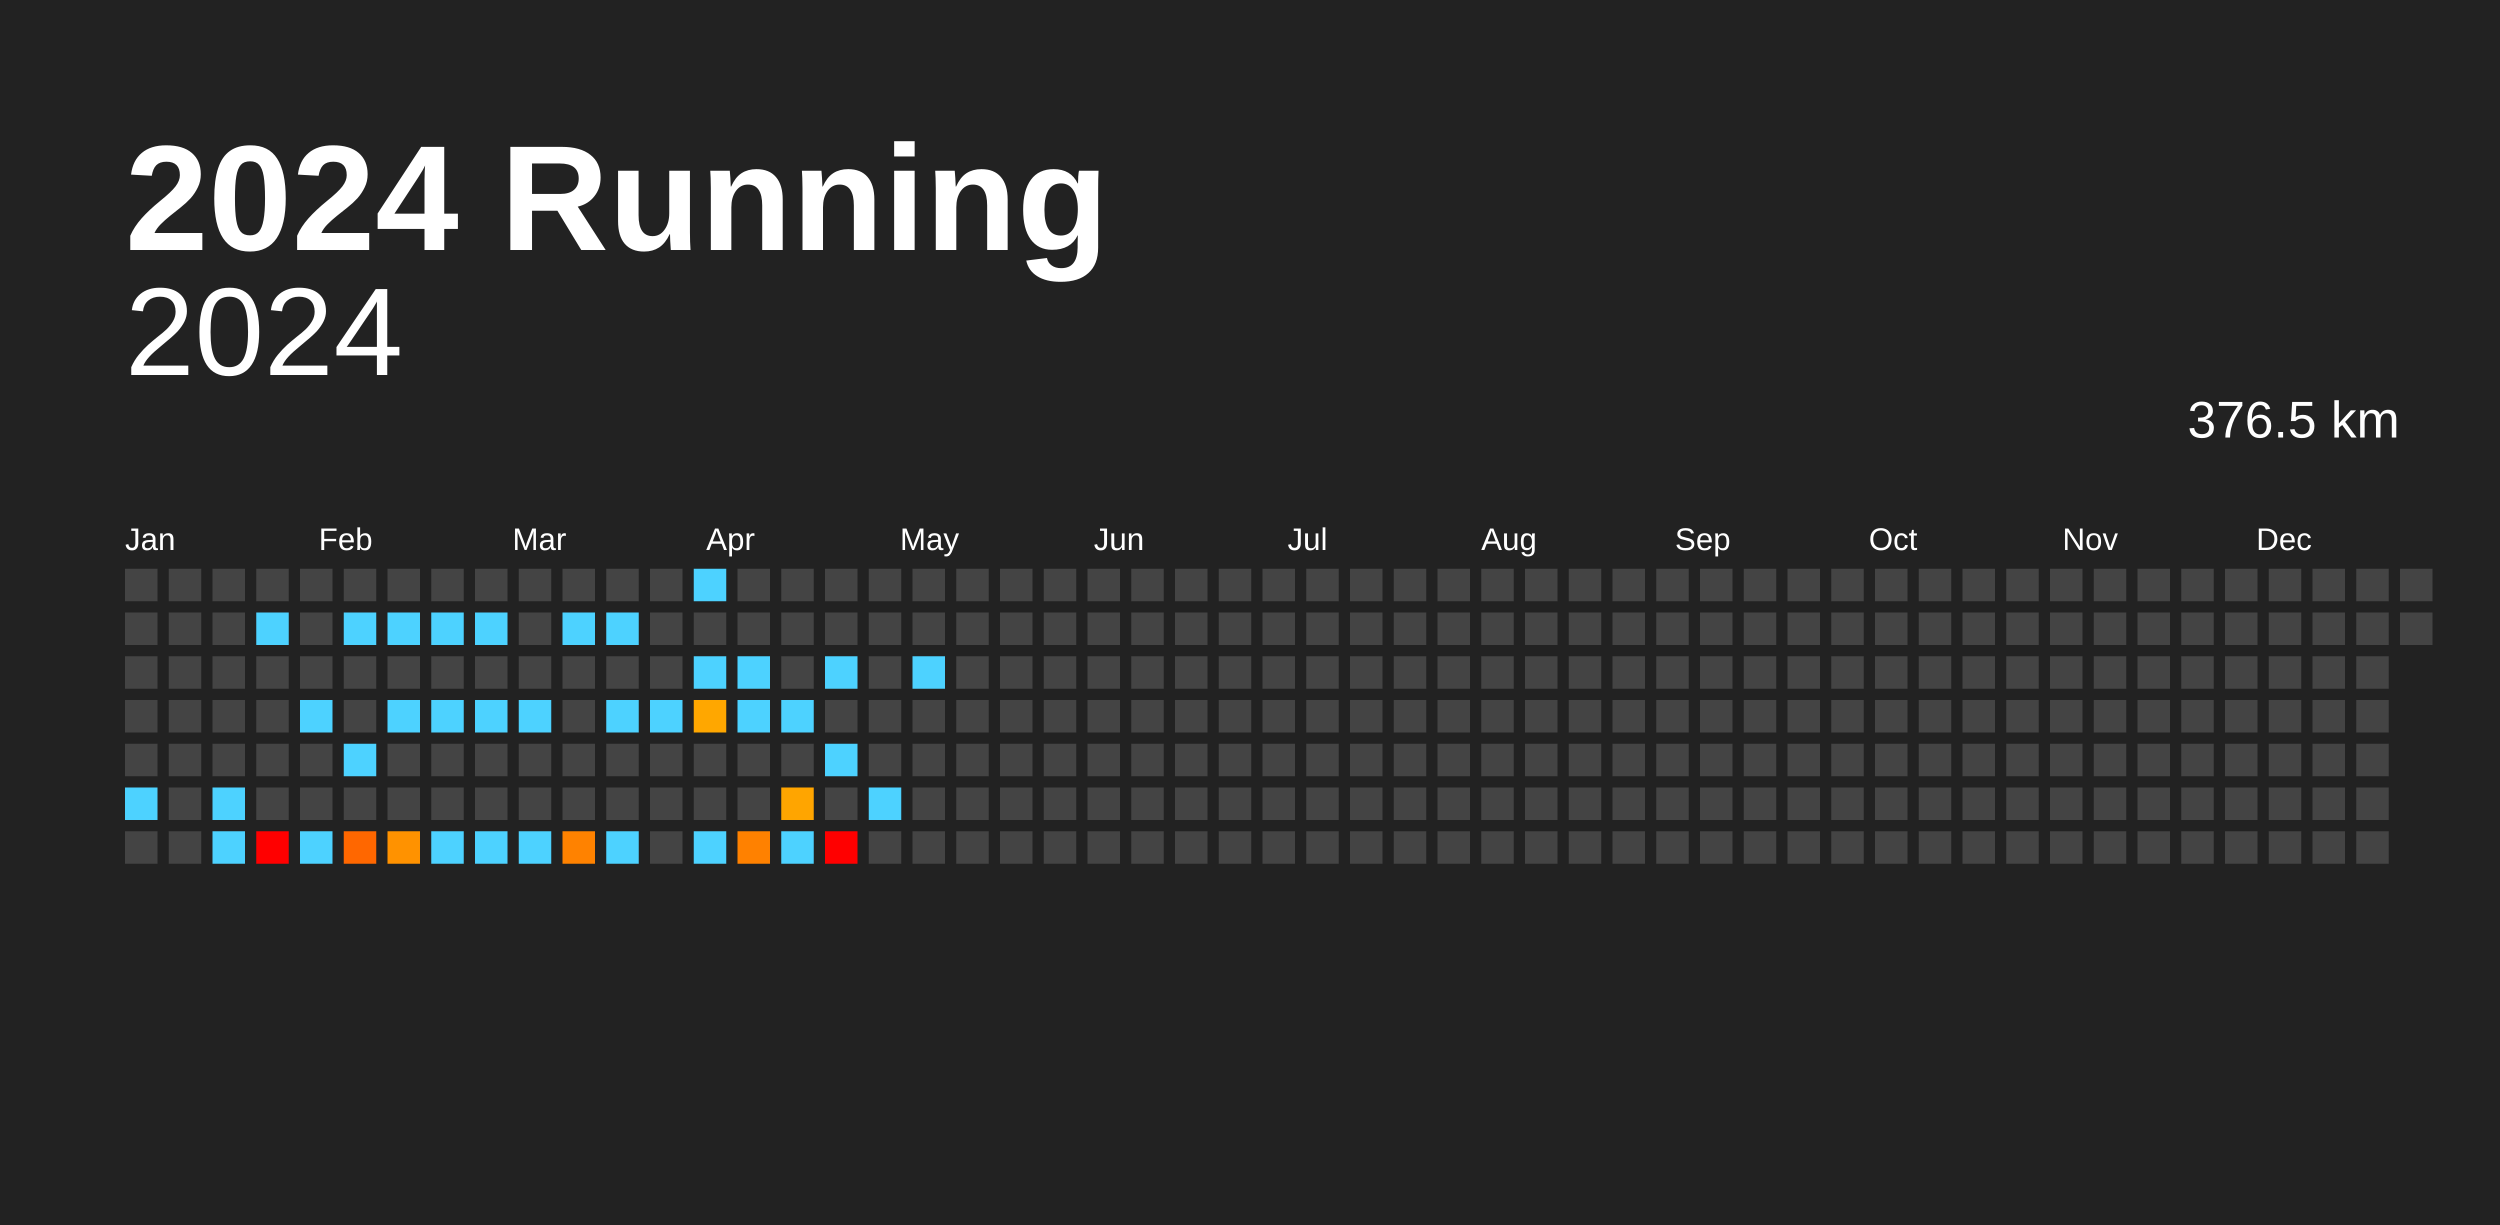
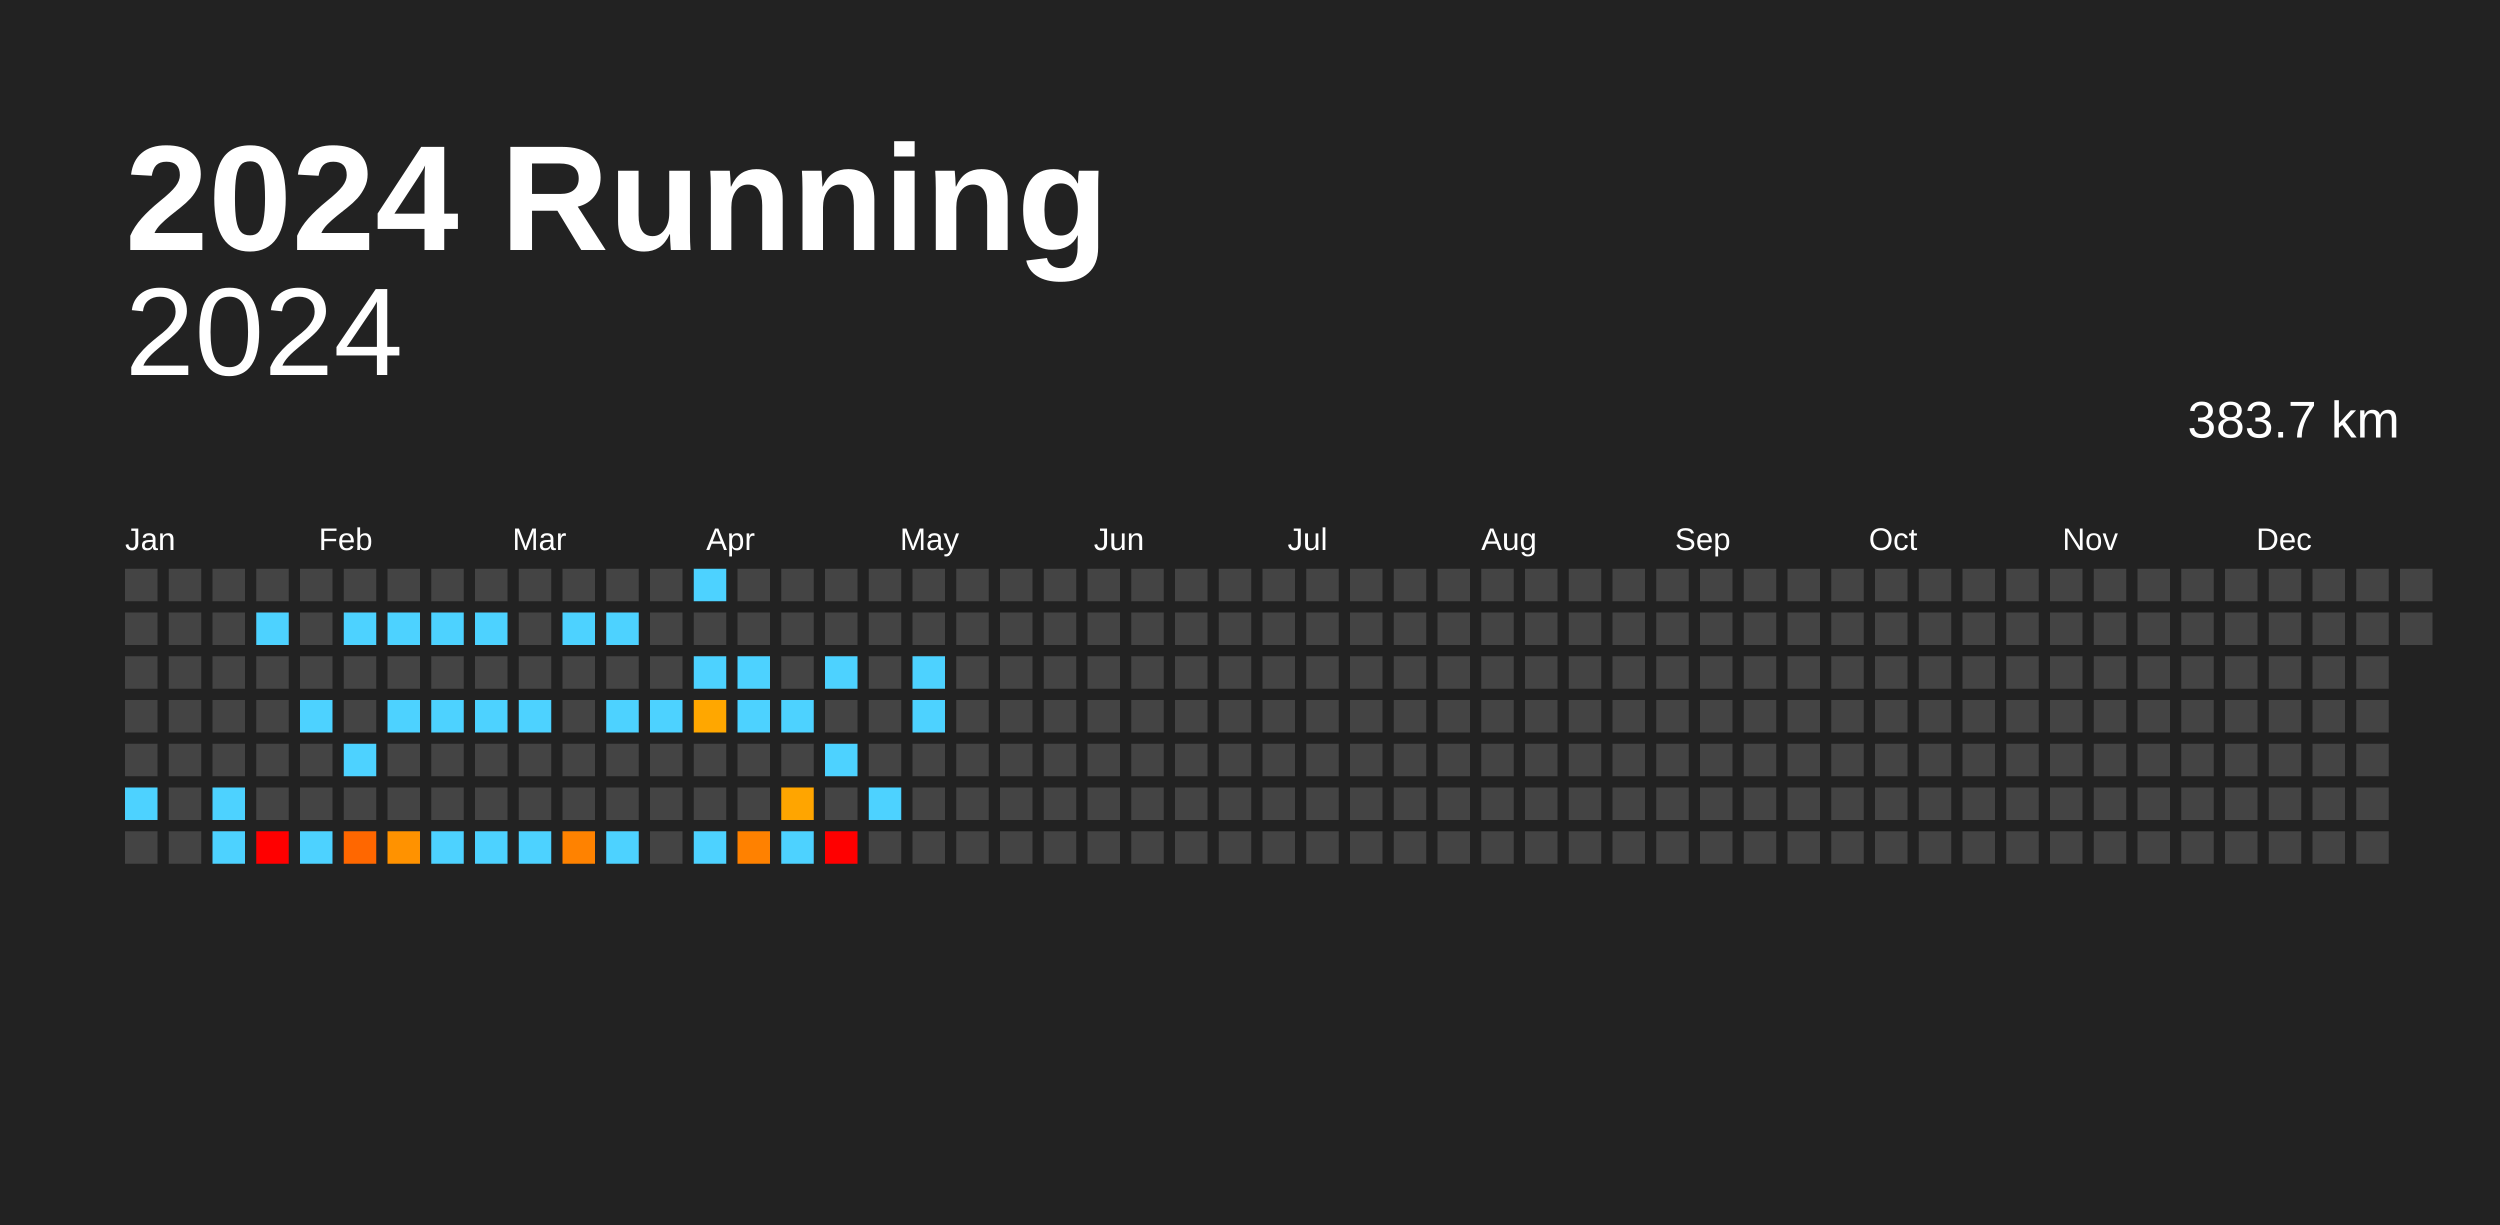
<svg xmlns="http://www.w3.org/2000/svg" baseProfile="full" height="98mm" version="1.1" viewBox="0,0,200,98" width="200mm">
  <defs />
  <rect fill="#222222" height="98" width="200" x="0" y="0" />
  <text fill="#FFFFFF" style="font-size:12px; font-family:Arial; font-weight:bold;" x="10" y="20">2024 Running</text>
  <text alignment-baseline="hanging" fill="#FFFFFF" style="font-size:10.0px; font-family:Arial;" x="10" y="30">2024</text>
-   <text alignment-baseline="hanging" fill="#FFFFFF" style="font-size:4.125px; font-family:Arial;" x="175" y="35">376.5 km</text>
+   <text alignment-baseline="hanging" fill="#FFFFFF" style="font-size:4.125px; font-family:Arial;" x="175" y="35">383.7 km</text>
  <text fill="#FFFFFF" style="font-size:2.5px; font-family:Arial" x="10.0" y="44">Jan</text>
  <text fill="#FFFFFF" style="font-size:2.5px; font-family:Arial" x="25.5" y="44">Feb</text>
  <text fill="#FFFFFF" style="font-size:2.5px; font-family:Arial" x="41.0" y="44">Mar</text>
  <text fill="#FFFFFF" style="font-size:2.5px; font-family:Arial" x="56.5" y="44">Apr</text>
  <text fill="#FFFFFF" style="font-size:2.5px; font-family:Arial" x="72.0" y="44">May</text>
  <text fill="#FFFFFF" style="font-size:2.5px; font-family:Arial" x="87.5" y="44">Jun</text>
  <text fill="#FFFFFF" style="font-size:2.5px; font-family:Arial" x="103.0" y="44">Jul</text>
  <text fill="#FFFFFF" style="font-size:2.5px; font-family:Arial" x="118.5" y="44">Aug</text>
  <text fill="#FFFFFF" style="font-size:2.5px; font-family:Arial" x="134.0" y="44">Sep</text>
  <text fill="#FFFFFF" style="font-size:2.5px; font-family:Arial" x="149.5" y="44">Oct</text>
  <text fill="#FFFFFF" style="font-size:2.5px; font-family:Arial" x="165.0" y="44">Nov</text>
  <text fill="#FFFFFF" style="font-size:2.5px; font-family:Arial" x="180.5" y="44">Dec</text>
  <rect fill="#444444" height="2.6" width="2.6" x="10.0" y="45.5" />
  <rect fill="#444444" height="2.6" width="2.6" x="10.0" y="49.0" />
  <rect fill="#444444" height="2.6" width="2.6" x="10.0" y="52.5" />
  <rect fill="#444444" height="2.6" width="2.6" x="10.0" y="56.0" />
  <rect fill="#444444" height="2.6" width="2.6" x="10.0" y="59.5" />
  <rect fill="#4dd2ff" height="2.6" width="2.6" x="10.0" y="63.0" />
  <rect fill="#444444" height="2.6" width="2.6" x="10.0" y="66.5" />
  <rect fill="#444444" height="2.6" width="2.6" x="13.5" y="45.5" />
  <rect fill="#444444" height="2.6" width="2.6" x="13.5" y="49.0" />
  <rect fill="#444444" height="2.6" width="2.6" x="13.5" y="52.5" />
  <rect fill="#444444" height="2.6" width="2.6" x="13.5" y="56.0" />
  <rect fill="#444444" height="2.6" width="2.6" x="13.5" y="59.5" />
  <rect fill="#444444" height="2.6" width="2.6" x="13.5" y="63.0" />
  <rect fill="#444444" height="2.6" width="2.6" x="13.5" y="66.5" />
  <rect fill="#444444" height="2.6" width="2.6" x="17.0" y="45.5" />
  <rect fill="#444444" height="2.6" width="2.6" x="17.0" y="49.0" />
  <rect fill="#444444" height="2.6" width="2.6" x="17.0" y="52.5" />
  <rect fill="#444444" height="2.6" width="2.6" x="17.0" y="56.0" />
  <rect fill="#444444" height="2.6" width="2.6" x="17.0" y="59.5" />
  <rect fill="#4dd2ff" height="2.6" width="2.6" x="17.0" y="63.0" />
  <rect fill="#4dd2ff" height="2.6" width="2.6" x="17.0" y="66.5" />
  <rect fill="#444444" height="2.6" width="2.6" x="20.5" y="45.5" />
  <rect fill="#4dd2ff" height="2.6" width="2.6" x="20.5" y="49.0" />
  <rect fill="#444444" height="2.6" width="2.6" x="20.5" y="52.5" />
  <rect fill="#444444" height="2.6" width="2.6" x="20.5" y="56.0" />
  <rect fill="#444444" height="2.6" width="2.6" x="20.5" y="59.5" />
  <rect fill="#444444" height="2.6" width="2.6" x="20.5" y="63.0" />
  <rect fill="red" height="2.6" width="2.6" x="20.5" y="66.5" />
  <rect fill="#444444" height="2.6" width="2.6" x="24.0" y="45.5" />
  <rect fill="#444444" height="2.6" width="2.6" x="24.0" y="49.0" />
  <rect fill="#444444" height="2.6" width="2.6" x="24.0" y="52.5" />
  <rect fill="#4dd2ff" height="2.6" width="2.6" x="24.0" y="56.0" />
  <rect fill="#444444" height="2.6" width="2.6" x="24.0" y="59.5" />
  <rect fill="#444444" height="2.6" width="2.6" x="24.0" y="63.0" />
  <rect fill="#4dd2ff" height="2.6" width="2.6" x="24.0" y="66.5" />
  <rect fill="#444444" height="2.6" width="2.6" x="27.5" y="45.5" />
  <rect fill="#4dd2ff" height="2.6" width="2.6" x="27.5" y="49.0" />
  <rect fill="#444444" height="2.6" width="2.6" x="27.5" y="52.5" />
  <rect fill="#444444" height="2.6" width="2.6" x="27.5" y="56.0" />
  <rect fill="#4dd2ff" height="2.6" width="2.6" x="27.5" y="59.5" />
  <rect fill="#444444" height="2.6" width="2.6" x="27.5" y="63.0" />
  <rect fill="#ff6700" height="2.6" width="2.6" x="27.5" y="66.5" />
  <rect fill="#444444" height="2.6" width="2.6" x="31.0" y="45.5" />
  <rect fill="#4dd2ff" height="2.6" width="2.6" x="31.0" y="49.0" />
  <rect fill="#444444" height="2.6" width="2.6" x="31.0" y="52.5" />
  <rect fill="#4dd2ff" height="2.6" width="2.6" x="31.0" y="56.0" />
  <rect fill="#444444" height="2.6" width="2.6" x="31.0" y="59.5" />
  <rect fill="#444444" height="2.6" width="2.6" x="31.0" y="63.0" />
  <rect fill="#ff9200" height="2.6" width="2.6" x="31.0" y="66.5" />
  <rect fill="#444444" height="2.6" width="2.6" x="34.5" y="45.5" />
  <rect fill="#4dd2ff" height="2.6" width="2.6" x="34.5" y="49.0" />
  <rect fill="#444444" height="2.6" width="2.6" x="34.5" y="52.5" />
  <rect fill="#4dd2ff" height="2.6" width="2.6" x="34.5" y="56.0" />
  <rect fill="#444444" height="2.6" width="2.6" x="34.5" y="59.5" />
  <rect fill="#444444" height="2.6" width="2.6" x="34.5" y="63.0" />
  <rect fill="#4dd2ff" height="2.6" width="2.6" x="34.5" y="66.5" />
  <rect fill="#444444" height="2.6" width="2.6" x="38.0" y="45.5" />
  <rect fill="#4dd2ff" height="2.6" width="2.6" x="38.0" y="49.0" />
  <rect fill="#444444" height="2.6" width="2.6" x="38.0" y="52.5" />
  <rect fill="#4dd2ff" height="2.6" width="2.6" x="38.0" y="56.0" />
  <rect fill="#444444" height="2.6" width="2.6" x="38.0" y="59.5" />
  <rect fill="#444444" height="2.6" width="2.6" x="38.0" y="63.0" />
  <rect fill="#4dd2ff" height="2.6" width="2.6" x="38.0" y="66.5" />
  <rect fill="#444444" height="2.6" width="2.6" x="41.5" y="45.5" />
  <rect fill="#444444" height="2.6" width="2.6" x="41.5" y="49.0" />
  <rect fill="#444444" height="2.6" width="2.6" x="41.5" y="52.5" />
  <rect fill="#4dd2ff" height="2.6" width="2.6" x="41.5" y="56.0" />
  <rect fill="#444444" height="2.6" width="2.6" x="41.5" y="59.5" />
  <rect fill="#444444" height="2.6" width="2.6" x="41.5" y="63.0" />
  <rect fill="#4dd2ff" height="2.6" width="2.6" x="41.5" y="66.5" />
  <rect fill="#444444" height="2.6" width="2.6" x="45.0" y="45.5" />
  <rect fill="#4dd2ff" height="2.6" width="2.6" x="45.0" y="49.0" />
  <rect fill="#444444" height="2.6" width="2.6" x="45.0" y="52.5" />
  <rect fill="#444444" height="2.6" width="2.6" x="45.0" y="56.0" />
  <rect fill="#444444" height="2.6" width="2.6" x="45.0" y="59.5" />
  <rect fill="#444444" height="2.6" width="2.6" x="45.0" y="63.0" />
  <rect fill="#ff8200" height="2.6" width="2.6" x="45.0" y="66.5" />
  <rect fill="#444444" height="2.6" width="2.6" x="48.5" y="45.5" />
  <rect fill="#4dd2ff" height="2.6" width="2.6" x="48.5" y="49.0" />
  <rect fill="#444444" height="2.6" width="2.6" x="48.5" y="52.5" />
  <rect fill="#4dd2ff" height="2.6" width="2.6" x="48.5" y="56.0" />
  <rect fill="#444444" height="2.6" width="2.6" x="48.5" y="59.5" />
  <rect fill="#444444" height="2.6" width="2.6" x="48.5" y="63.0" />
  <rect fill="#4dd2ff" height="2.6" width="2.6" x="48.5" y="66.5" />
  <rect fill="#444444" height="2.6" width="2.6" x="52.0" y="45.5" />
  <rect fill="#444444" height="2.6" width="2.6" x="52.0" y="49.0" />
  <rect fill="#444444" height="2.6" width="2.6" x="52.0" y="52.5" />
  <rect fill="#4dd2ff" height="2.6" width="2.6" x="52.0" y="56.0" />
  <rect fill="#444444" height="2.6" width="2.6" x="52.0" y="59.5" />
  <rect fill="#444444" height="2.6" width="2.6" x="52.0" y="63.0" />
  <rect fill="#444444" height="2.6" width="2.6" x="52.0" y="66.5" />
  <rect fill="#4dd2ff" height="2.6" width="2.6" x="55.5" y="45.5" />
  <rect fill="#444444" height="2.6" width="2.6" x="55.5" y="49.0" />
  <rect fill="#4dd2ff" height="2.6" width="2.6" x="55.5" y="52.5" />
  <rect fill="#ffa700" height="2.6" width="2.6" x="55.5" y="56.0" />
  <rect fill="#444444" height="2.6" width="2.6" x="55.5" y="59.5" />
  <rect fill="#444444" height="2.6" width="2.6" x="55.5" y="63.0" />
  <rect fill="#4dd2ff" height="2.6" width="2.6" x="55.5" y="66.5" />
  <rect fill="#444444" height="2.6" width="2.6" x="59.0" y="45.5" />
  <rect fill="#444444" height="2.6" width="2.6" x="59.0" y="49.0" />
  <rect fill="#4dd2ff" height="2.6" width="2.6" x="59.0" y="52.5" />
  <rect fill="#4dd2ff" height="2.6" width="2.6" x="59.0" y="56.0" />
  <rect fill="#444444" height="2.6" width="2.6" x="59.0" y="59.5" />
  <rect fill="#444444" height="2.6" width="2.6" x="59.0" y="63.0" />
  <rect fill="#ff8100" height="2.6" width="2.6" x="59.0" y="66.5" />
  <rect fill="#444444" height="2.6" width="2.6" x="62.5" y="45.5" />
  <rect fill="#444444" height="2.6" width="2.6" x="62.5" y="49.0" />
  <rect fill="#444444" height="2.6" width="2.6" x="62.5" y="52.5" />
  <rect fill="#4dd2ff" height="2.6" width="2.6" x="62.5" y="56.0" />
  <rect fill="#444444" height="2.6" width="2.6" x="62.5" y="59.5" />
  <rect fill="#ffa500" height="2.6" width="2.6" x="62.5" y="63.0" />
  <rect fill="#4dd2ff" height="2.6" width="2.6" x="62.5" y="66.5" />
  <rect fill="#444444" height="2.6" width="2.6" x="66.0" y="45.5" />
  <rect fill="#444444" height="2.6" width="2.6" x="66.0" y="49.0" />
  <rect fill="#4dd2ff" height="2.6" width="2.6" x="66.0" y="52.5" />
  <rect fill="#444444" height="2.6" width="2.6" x="66.0" y="56.0" />
  <rect fill="#4dd2ff" height="2.6" width="2.6" x="66.0" y="59.5" />
  <rect fill="#444444" height="2.6" width="2.6" x="66.0" y="63.0" />
  <rect fill="red" height="2.6" width="2.6" x="66.0" y="66.5" />
  <rect fill="#444444" height="2.6" width="2.6" x="69.5" y="45.5" />
  <rect fill="#444444" height="2.6" width="2.6" x="69.5" y="49.0" />
  <rect fill="#444444" height="2.6" width="2.6" x="69.5" y="52.5" />
  <rect fill="#444444" height="2.6" width="2.6" x="69.5" y="56.0" />
  <rect fill="#444444" height="2.6" width="2.6" x="69.5" y="59.5" />
  <rect fill="#4dd2ff" height="2.6" width="2.6" x="69.5" y="63.0" />
  <rect fill="#444444" height="2.6" width="2.6" x="69.5" y="66.5" />
  <rect fill="#444444" height="2.6" width="2.6" x="73.0" y="45.5" />
  <rect fill="#444444" height="2.6" width="2.6" x="73.0" y="49.0" />
  <rect fill="#4dd2ff" height="2.6" width="2.6" x="73.0" y="52.5" />
-   <rect fill="#444444" height="2.6" width="2.6" x="73.0" y="56.0" />
+   <rect fill="#4dd2ff" height="2.6" width="2.6" x="73.0" y="56.0" />
  <rect fill="#444444" height="2.6" width="2.6" x="73.0" y="59.5" />
  <rect fill="#444444" height="2.6" width="2.6" x="73.0" y="63.0" />
  <rect fill="#444444" height="2.6" width="2.6" x="73.0" y="66.5" />
  <rect fill="#444444" height="2.6" width="2.6" x="76.5" y="45.5" />
  <rect fill="#444444" height="2.6" width="2.6" x="76.5" y="49.0" />
  <rect fill="#444444" height="2.6" width="2.6" x="76.5" y="52.5" />
  <rect fill="#444444" height="2.6" width="2.6" x="76.5" y="56.0" />
  <rect fill="#444444" height="2.6" width="2.6" x="76.5" y="59.5" />
  <rect fill="#444444" height="2.6" width="2.6" x="76.5" y="63.0" />
  <rect fill="#444444" height="2.6" width="2.6" x="76.5" y="66.5" />
  <rect fill="#444444" height="2.6" width="2.6" x="80.0" y="45.5" />
  <rect fill="#444444" height="2.6" width="2.6" x="80.0" y="49.0" />
  <rect fill="#444444" height="2.6" width="2.6" x="80.0" y="52.5" />
  <rect fill="#444444" height="2.6" width="2.6" x="80.0" y="56.0" />
  <rect fill="#444444" height="2.6" width="2.6" x="80.0" y="59.5" />
  <rect fill="#444444" height="2.6" width="2.6" x="80.0" y="63.0" />
  <rect fill="#444444" height="2.6" width="2.6" x="80.0" y="66.5" />
  <rect fill="#444444" height="2.6" width="2.6" x="83.5" y="45.5" />
  <rect fill="#444444" height="2.6" width="2.6" x="83.5" y="49.0" />
  <rect fill="#444444" height="2.6" width="2.6" x="83.5" y="52.5" />
  <rect fill="#444444" height="2.6" width="2.6" x="83.5" y="56.0" />
  <rect fill="#444444" height="2.6" width="2.6" x="83.5" y="59.5" />
  <rect fill="#444444" height="2.6" width="2.6" x="83.5" y="63.0" />
  <rect fill="#444444" height="2.6" width="2.6" x="83.5" y="66.5" />
  <rect fill="#444444" height="2.6" width="2.6" x="87.0" y="45.5" />
  <rect fill="#444444" height="2.6" width="2.6" x="87.0" y="49.0" />
  <rect fill="#444444" height="2.6" width="2.6" x="87.0" y="52.5" />
  <rect fill="#444444" height="2.6" width="2.6" x="87.0" y="56.0" />
  <rect fill="#444444" height="2.6" width="2.6" x="87.0" y="59.5" />
  <rect fill="#444444" height="2.6" width="2.6" x="87.0" y="63.0" />
  <rect fill="#444444" height="2.6" width="2.6" x="87.0" y="66.5" />
  <rect fill="#444444" height="2.6" width="2.6" x="90.5" y="45.5" />
  <rect fill="#444444" height="2.6" width="2.6" x="90.5" y="49.0" />
  <rect fill="#444444" height="2.6" width="2.6" x="90.5" y="52.5" />
  <rect fill="#444444" height="2.6" width="2.6" x="90.5" y="56.0" />
  <rect fill="#444444" height="2.6" width="2.6" x="90.5" y="59.5" />
  <rect fill="#444444" height="2.6" width="2.6" x="90.5" y="63.0" />
  <rect fill="#444444" height="2.6" width="2.6" x="90.5" y="66.5" />
  <rect fill="#444444" height="2.6" width="2.6" x="94.0" y="45.5" />
  <rect fill="#444444" height="2.6" width="2.6" x="94.0" y="49.0" />
  <rect fill="#444444" height="2.6" width="2.6" x="94.0" y="52.5" />
  <rect fill="#444444" height="2.6" width="2.6" x="94.0" y="56.0" />
  <rect fill="#444444" height="2.6" width="2.6" x="94.0" y="59.5" />
  <rect fill="#444444" height="2.6" width="2.6" x="94.0" y="63.0" />
  <rect fill="#444444" height="2.6" width="2.6" x="94.0" y="66.5" />
  <rect fill="#444444" height="2.6" width="2.6" x="97.5" y="45.5" />
  <rect fill="#444444" height="2.6" width="2.6" x="97.5" y="49.0" />
  <rect fill="#444444" height="2.6" width="2.6" x="97.5" y="52.5" />
  <rect fill="#444444" height="2.6" width="2.6" x="97.5" y="56.0" />
  <rect fill="#444444" height="2.6" width="2.6" x="97.5" y="59.5" />
  <rect fill="#444444" height="2.6" width="2.6" x="97.5" y="63.0" />
  <rect fill="#444444" height="2.6" width="2.6" x="97.5" y="66.5" />
  <rect fill="#444444" height="2.6" width="2.6" x="101.0" y="45.5" />
  <rect fill="#444444" height="2.6" width="2.6" x="101.0" y="49.0" />
  <rect fill="#444444" height="2.6" width="2.6" x="101.0" y="52.5" />
  <rect fill="#444444" height="2.6" width="2.6" x="101.0" y="56.0" />
  <rect fill="#444444" height="2.6" width="2.6" x="101.0" y="59.5" />
  <rect fill="#444444" height="2.6" width="2.6" x="101.0" y="63.0" />
  <rect fill="#444444" height="2.6" width="2.6" x="101.0" y="66.5" />
  <rect fill="#444444" height="2.6" width="2.6" x="104.5" y="45.5" />
  <rect fill="#444444" height="2.6" width="2.6" x="104.5" y="49.0" />
  <rect fill="#444444" height="2.6" width="2.6" x="104.5" y="52.5" />
  <rect fill="#444444" height="2.6" width="2.6" x="104.5" y="56.0" />
  <rect fill="#444444" height="2.6" width="2.6" x="104.5" y="59.5" />
  <rect fill="#444444" height="2.6" width="2.6" x="104.5" y="63.0" />
  <rect fill="#444444" height="2.6" width="2.6" x="104.5" y="66.5" />
  <rect fill="#444444" height="2.6" width="2.6" x="108.0" y="45.5" />
  <rect fill="#444444" height="2.6" width="2.6" x="108.0" y="49.0" />
  <rect fill="#444444" height="2.6" width="2.6" x="108.0" y="52.5" />
  <rect fill="#444444" height="2.6" width="2.6" x="108.0" y="56.0" />
  <rect fill="#444444" height="2.6" width="2.6" x="108.0" y="59.5" />
  <rect fill="#444444" height="2.6" width="2.6" x="108.0" y="63.0" />
  <rect fill="#444444" height="2.6" width="2.6" x="108.0" y="66.5" />
  <rect fill="#444444" height="2.6" width="2.6" x="111.5" y="45.5" />
  <rect fill="#444444" height="2.6" width="2.6" x="111.5" y="49.0" />
  <rect fill="#444444" height="2.6" width="2.6" x="111.5" y="52.5" />
  <rect fill="#444444" height="2.6" width="2.6" x="111.5" y="56.0" />
  <rect fill="#444444" height="2.6" width="2.6" x="111.5" y="59.5" />
  <rect fill="#444444" height="2.6" width="2.6" x="111.5" y="63.0" />
  <rect fill="#444444" height="2.6" width="2.6" x="111.5" y="66.5" />
  <rect fill="#444444" height="2.6" width="2.6" x="115.0" y="45.5" />
  <rect fill="#444444" height="2.6" width="2.6" x="115.0" y="49.0" />
  <rect fill="#444444" height="2.6" width="2.6" x="115.0" y="52.5" />
  <rect fill="#444444" height="2.6" width="2.6" x="115.0" y="56.0" />
  <rect fill="#444444" height="2.6" width="2.6" x="115.0" y="59.5" />
  <rect fill="#444444" height="2.6" width="2.6" x="115.0" y="63.0" />
  <rect fill="#444444" height="2.6" width="2.6" x="115.0" y="66.5" />
  <rect fill="#444444" height="2.6" width="2.6" x="118.5" y="45.5" />
  <rect fill="#444444" height="2.6" width="2.6" x="118.5" y="49.0" />
  <rect fill="#444444" height="2.6" width="2.6" x="118.5" y="52.5" />
  <rect fill="#444444" height="2.6" width="2.6" x="118.5" y="56.0" />
  <rect fill="#444444" height="2.6" width="2.6" x="118.5" y="59.5" />
  <rect fill="#444444" height="2.6" width="2.6" x="118.5" y="63.0" />
  <rect fill="#444444" height="2.6" width="2.6" x="118.5" y="66.5" />
  <rect fill="#444444" height="2.6" width="2.6" x="122.0" y="45.5" />
  <rect fill="#444444" height="2.6" width="2.6" x="122.0" y="49.0" />
  <rect fill="#444444" height="2.6" width="2.6" x="122.0" y="52.5" />
  <rect fill="#444444" height="2.6" width="2.6" x="122.0" y="56.0" />
  <rect fill="#444444" height="2.6" width="2.6" x="122.0" y="59.5" />
  <rect fill="#444444" height="2.6" width="2.6" x="122.0" y="63.0" />
  <rect fill="#444444" height="2.6" width="2.6" x="122.0" y="66.5" />
  <rect fill="#444444" height="2.6" width="2.6" x="125.5" y="45.5" />
  <rect fill="#444444" height="2.6" width="2.6" x="125.5" y="49.0" />
  <rect fill="#444444" height="2.6" width="2.6" x="125.5" y="52.5" />
  <rect fill="#444444" height="2.6" width="2.6" x="125.5" y="56.0" />
  <rect fill="#444444" height="2.6" width="2.6" x="125.5" y="59.5" />
  <rect fill="#444444" height="2.6" width="2.6" x="125.5" y="63.0" />
  <rect fill="#444444" height="2.6" width="2.6" x="125.5" y="66.5" />
  <rect fill="#444444" height="2.6" width="2.6" x="129.0" y="45.5" />
  <rect fill="#444444" height="2.6" width="2.6" x="129.0" y="49.0" />
  <rect fill="#444444" height="2.6" width="2.6" x="129.0" y="52.5" />
  <rect fill="#444444" height="2.6" width="2.6" x="129.0" y="56.0" />
  <rect fill="#444444" height="2.6" width="2.6" x="129.0" y="59.5" />
  <rect fill="#444444" height="2.6" width="2.6" x="129.0" y="63.0" />
  <rect fill="#444444" height="2.6" width="2.6" x="129.0" y="66.5" />
  <rect fill="#444444" height="2.6" width="2.6" x="132.5" y="45.5" />
  <rect fill="#444444" height="2.6" width="2.6" x="132.5" y="49.0" />
  <rect fill="#444444" height="2.6" width="2.6" x="132.5" y="52.5" />
  <rect fill="#444444" height="2.6" width="2.6" x="132.5" y="56.0" />
  <rect fill="#444444" height="2.6" width="2.6" x="132.5" y="59.5" />
  <rect fill="#444444" height="2.6" width="2.6" x="132.5" y="63.0" />
  <rect fill="#444444" height="2.6" width="2.6" x="132.5" y="66.5" />
  <rect fill="#444444" height="2.6" width="2.6" x="136.0" y="45.5" />
  <rect fill="#444444" height="2.6" width="2.6" x="136.0" y="49.0" />
  <rect fill="#444444" height="2.6" width="2.6" x="136.0" y="52.5" />
  <rect fill="#444444" height="2.6" width="2.6" x="136.0" y="56.0" />
  <rect fill="#444444" height="2.6" width="2.6" x="136.0" y="59.5" />
  <rect fill="#444444" height="2.6" width="2.6" x="136.0" y="63.0" />
  <rect fill="#444444" height="2.6" width="2.6" x="136.0" y="66.5" />
  <rect fill="#444444" height="2.6" width="2.6" x="139.5" y="45.5" />
  <rect fill="#444444" height="2.6" width="2.6" x="139.5" y="49.0" />
  <rect fill="#444444" height="2.6" width="2.6" x="139.5" y="52.5" />
  <rect fill="#444444" height="2.6" width="2.6" x="139.5" y="56.0" />
  <rect fill="#444444" height="2.6" width="2.6" x="139.5" y="59.5" />
  <rect fill="#444444" height="2.6" width="2.6" x="139.5" y="63.0" />
  <rect fill="#444444" height="2.6" width="2.6" x="139.5" y="66.5" />
  <rect fill="#444444" height="2.6" width="2.6" x="143.0" y="45.5" />
  <rect fill="#444444" height="2.6" width="2.6" x="143.0" y="49.0" />
  <rect fill="#444444" height="2.6" width="2.6" x="143.0" y="52.5" />
  <rect fill="#444444" height="2.6" width="2.6" x="143.0" y="56.0" />
  <rect fill="#444444" height="2.6" width="2.6" x="143.0" y="59.5" />
  <rect fill="#444444" height="2.6" width="2.6" x="143.0" y="63.0" />
  <rect fill="#444444" height="2.6" width="2.6" x="143.0" y="66.5" />
  <rect fill="#444444" height="2.6" width="2.6" x="146.5" y="45.5" />
  <rect fill="#444444" height="2.6" width="2.6" x="146.5" y="49.0" />
  <rect fill="#444444" height="2.6" width="2.6" x="146.5" y="52.5" />
  <rect fill="#444444" height="2.6" width="2.6" x="146.5" y="56.0" />
  <rect fill="#444444" height="2.6" width="2.6" x="146.5" y="59.5" />
  <rect fill="#444444" height="2.6" width="2.6" x="146.5" y="63.0" />
  <rect fill="#444444" height="2.6" width="2.6" x="146.5" y="66.5" />
  <rect fill="#444444" height="2.6" width="2.6" x="150.0" y="45.5" />
  <rect fill="#444444" height="2.6" width="2.6" x="150.0" y="49.0" />
  <rect fill="#444444" height="2.6" width="2.6" x="150.0" y="52.5" />
  <rect fill="#444444" height="2.6" width="2.6" x="150.0" y="56.0" />
  <rect fill="#444444" height="2.6" width="2.6" x="150.0" y="59.5" />
  <rect fill="#444444" height="2.6" width="2.6" x="150.0" y="63.0" />
  <rect fill="#444444" height="2.6" width="2.6" x="150.0" y="66.5" />
  <rect fill="#444444" height="2.6" width="2.6" x="153.5" y="45.5" />
  <rect fill="#444444" height="2.6" width="2.6" x="153.5" y="49.0" />
  <rect fill="#444444" height="2.6" width="2.6" x="153.5" y="52.5" />
  <rect fill="#444444" height="2.6" width="2.6" x="153.5" y="56.0" />
  <rect fill="#444444" height="2.6" width="2.6" x="153.5" y="59.5" />
  <rect fill="#444444" height="2.6" width="2.6" x="153.5" y="63.0" />
  <rect fill="#444444" height="2.6" width="2.6" x="153.5" y="66.5" />
  <rect fill="#444444" height="2.6" width="2.6" x="157.0" y="45.5" />
  <rect fill="#444444" height="2.6" width="2.6" x="157.0" y="49.0" />
  <rect fill="#444444" height="2.6" width="2.6" x="157.0" y="52.5" />
  <rect fill="#444444" height="2.6" width="2.6" x="157.0" y="56.0" />
  <rect fill="#444444" height="2.6" width="2.6" x="157.0" y="59.5" />
  <rect fill="#444444" height="2.6" width="2.6" x="157.0" y="63.0" />
  <rect fill="#444444" height="2.6" width="2.6" x="157.0" y="66.5" />
  <rect fill="#444444" height="2.6" width="2.6" x="160.5" y="45.5" />
  <rect fill="#444444" height="2.6" width="2.6" x="160.5" y="49.0" />
  <rect fill="#444444" height="2.6" width="2.6" x="160.5" y="52.5" />
  <rect fill="#444444" height="2.6" width="2.6" x="160.5" y="56.0" />
  <rect fill="#444444" height="2.6" width="2.6" x="160.5" y="59.5" />
  <rect fill="#444444" height="2.6" width="2.6" x="160.5" y="63.0" />
  <rect fill="#444444" height="2.6" width="2.6" x="160.5" y="66.5" />
  <rect fill="#444444" height="2.6" width="2.6" x="164.0" y="45.5" />
  <rect fill="#444444" height="2.6" width="2.6" x="164.0" y="49.0" />
  <rect fill="#444444" height="2.6" width="2.6" x="164.0" y="52.5" />
  <rect fill="#444444" height="2.6" width="2.6" x="164.0" y="56.0" />
  <rect fill="#444444" height="2.6" width="2.6" x="164.0" y="59.5" />
  <rect fill="#444444" height="2.6" width="2.6" x="164.0" y="63.0" />
  <rect fill="#444444" height="2.6" width="2.6" x="164.0" y="66.5" />
  <rect fill="#444444" height="2.6" width="2.6" x="167.5" y="45.5" />
  <rect fill="#444444" height="2.6" width="2.6" x="167.5" y="49.0" />
  <rect fill="#444444" height="2.6" width="2.6" x="167.5" y="52.5" />
  <rect fill="#444444" height="2.6" width="2.6" x="167.5" y="56.0" />
  <rect fill="#444444" height="2.6" width="2.6" x="167.5" y="59.5" />
  <rect fill="#444444" height="2.6" width="2.6" x="167.5" y="63.0" />
  <rect fill="#444444" height="2.6" width="2.6" x="167.5" y="66.5" />
  <rect fill="#444444" height="2.6" width="2.6" x="171.0" y="45.5" />
  <rect fill="#444444" height="2.6" width="2.6" x="171.0" y="49.0" />
  <rect fill="#444444" height="2.6" width="2.6" x="171.0" y="52.5" />
  <rect fill="#444444" height="2.6" width="2.6" x="171.0" y="56.0" />
  <rect fill="#444444" height="2.6" width="2.6" x="171.0" y="59.5" />
  <rect fill="#444444" height="2.6" width="2.6" x="171.0" y="63.0" />
  <rect fill="#444444" height="2.6" width="2.6" x="171.0" y="66.5" />
  <rect fill="#444444" height="2.6" width="2.6" x="174.5" y="45.5" />
  <rect fill="#444444" height="2.6" width="2.6" x="174.5" y="49.0" />
  <rect fill="#444444" height="2.6" width="2.6" x="174.5" y="52.5" />
  <rect fill="#444444" height="2.6" width="2.6" x="174.5" y="56.0" />
  <rect fill="#444444" height="2.6" width="2.6" x="174.5" y="59.5" />
  <rect fill="#444444" height="2.6" width="2.6" x="174.5" y="63.0" />
  <rect fill="#444444" height="2.6" width="2.6" x="174.5" y="66.5" />
  <rect fill="#444444" height="2.6" width="2.6" x="178.0" y="45.5" />
  <rect fill="#444444" height="2.6" width="2.6" x="178.0" y="49.0" />
  <rect fill="#444444" height="2.6" width="2.6" x="178.0" y="52.5" />
  <rect fill="#444444" height="2.6" width="2.6" x="178.0" y="56.0" />
  <rect fill="#444444" height="2.6" width="2.6" x="178.0" y="59.5" />
  <rect fill="#444444" height="2.6" width="2.6" x="178.0" y="63.0" />
  <rect fill="#444444" height="2.6" width="2.6" x="178.0" y="66.5" />
  <rect fill="#444444" height="2.6" width="2.6" x="181.5" y="45.5" />
  <rect fill="#444444" height="2.6" width="2.6" x="181.5" y="49.0" />
  <rect fill="#444444" height="2.6" width="2.6" x="181.5" y="52.5" />
  <rect fill="#444444" height="2.6" width="2.6" x="181.5" y="56.0" />
  <rect fill="#444444" height="2.6" width="2.6" x="181.5" y="59.5" />
  <rect fill="#444444" height="2.6" width="2.6" x="181.5" y="63.0" />
  <rect fill="#444444" height="2.6" width="2.6" x="181.5" y="66.5" />
  <rect fill="#444444" height="2.6" width="2.6" x="185.0" y="45.5" />
  <rect fill="#444444" height="2.6" width="2.6" x="185.0" y="49.0" />
  <rect fill="#444444" height="2.6" width="2.6" x="185.0" y="52.5" />
  <rect fill="#444444" height="2.6" width="2.6" x="185.0" y="56.0" />
  <rect fill="#444444" height="2.6" width="2.6" x="185.0" y="59.5" />
  <rect fill="#444444" height="2.6" width="2.6" x="185.0" y="63.0" />
  <rect fill="#444444" height="2.6" width="2.6" x="185.0" y="66.5" />
  <rect fill="#444444" height="2.6" width="2.6" x="188.5" y="45.5" />
  <rect fill="#444444" height="2.6" width="2.6" x="188.5" y="49.0" />
  <rect fill="#444444" height="2.6" width="2.6" x="188.5" y="52.5" />
  <rect fill="#444444" height="2.6" width="2.6" x="188.5" y="56.0" />
  <rect fill="#444444" height="2.6" width="2.6" x="188.5" y="59.5" />
  <rect fill="#444444" height="2.6" width="2.6" x="188.5" y="63.0" />
  <rect fill="#444444" height="2.6" width="2.6" x="188.5" y="66.5" />
  <rect fill="#444444" height="2.6" width="2.6" x="192.0" y="45.5" />
  <rect fill="#444444" height="2.6" width="2.6" x="192.0" y="49.0" />
</svg>
